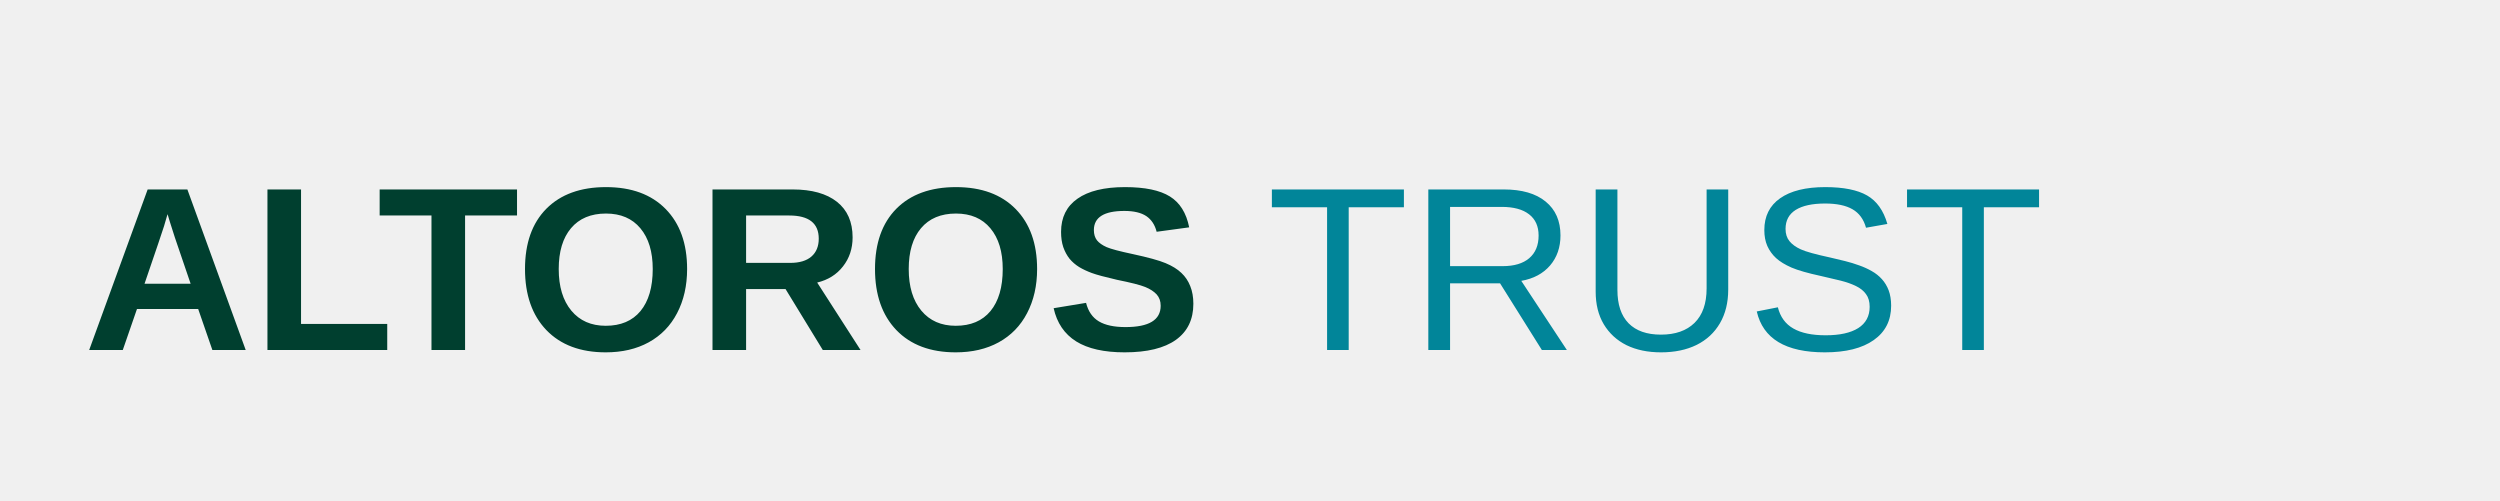
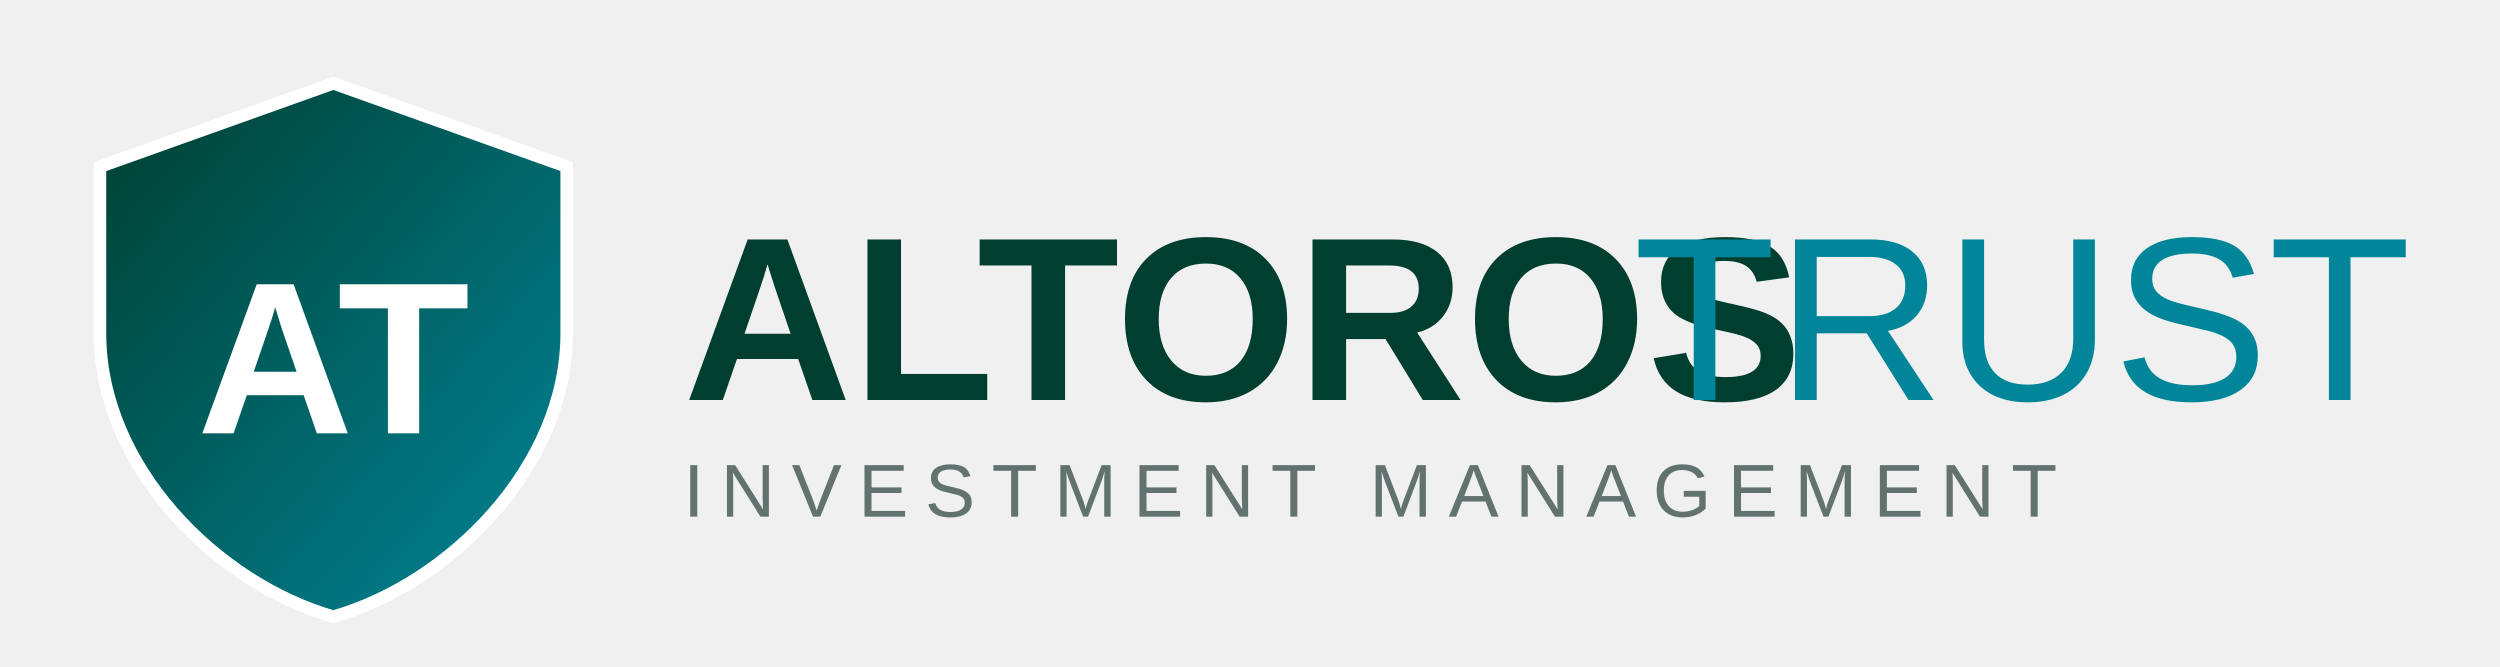
- <svg xmlns="http://www.w3.org/2000/svg" viewBox="0 0 300 60">
-   <text x="10" y="42" font-family="'Plus Jakarta Sans', Arial, sans-serif" font-size="28" font-weight="700" fill="#003f2f">ALTOROS</text>
-   <text x="152" y="42" font-family="'Plus Jakarta Sans', Arial, sans-serif" font-size="28" font-weight="300" fill="#018599">TRUST</text>
+ <svg xmlns="http://www.w3.org/2000/svg" viewBox="0 0 300 80" width="300" height="80">
+   <defs>
+     <linearGradient id="grad1" x1="0%" y1="0%" x2="100%" y2="100%">
+       <stop offset="0%" stop-color="#003f2f" />
+       <stop offset="100%" stop-color="#018599" />
+     </linearGradient>
+   </defs>
+   <g transform="translate(10, 8)">
+     <path d="M30 2 L58 12 L58 32 C58 48 44 62 30 66 C16 62 2 48 2 32 L2 12 Z" fill="url(#grad1)" stroke="#ffffff" stroke-width="1.5" />
+     <text x="30" y="44" font-family="Arial, sans-serif" font-size="26" font-weight="bold" fill="#ffffff" text-anchor="middle">AT</text>
+   </g>
+   <text x="82" y="48" font-family="Arial, sans-serif" font-size="28" font-weight="bold" fill="#003f2f">ALTOROS</text>
+   <text x="196" y="48" font-family="Arial, sans-serif" font-size="28" font-weight="300" fill="#018599">TRUST</text>
+   <text x="82" y="62" font-family="Arial, sans-serif" font-size="9" font-weight="500" fill="#62736f" letter-spacing="2">INVESTMENT MANAGEMENT</text>
</svg>
